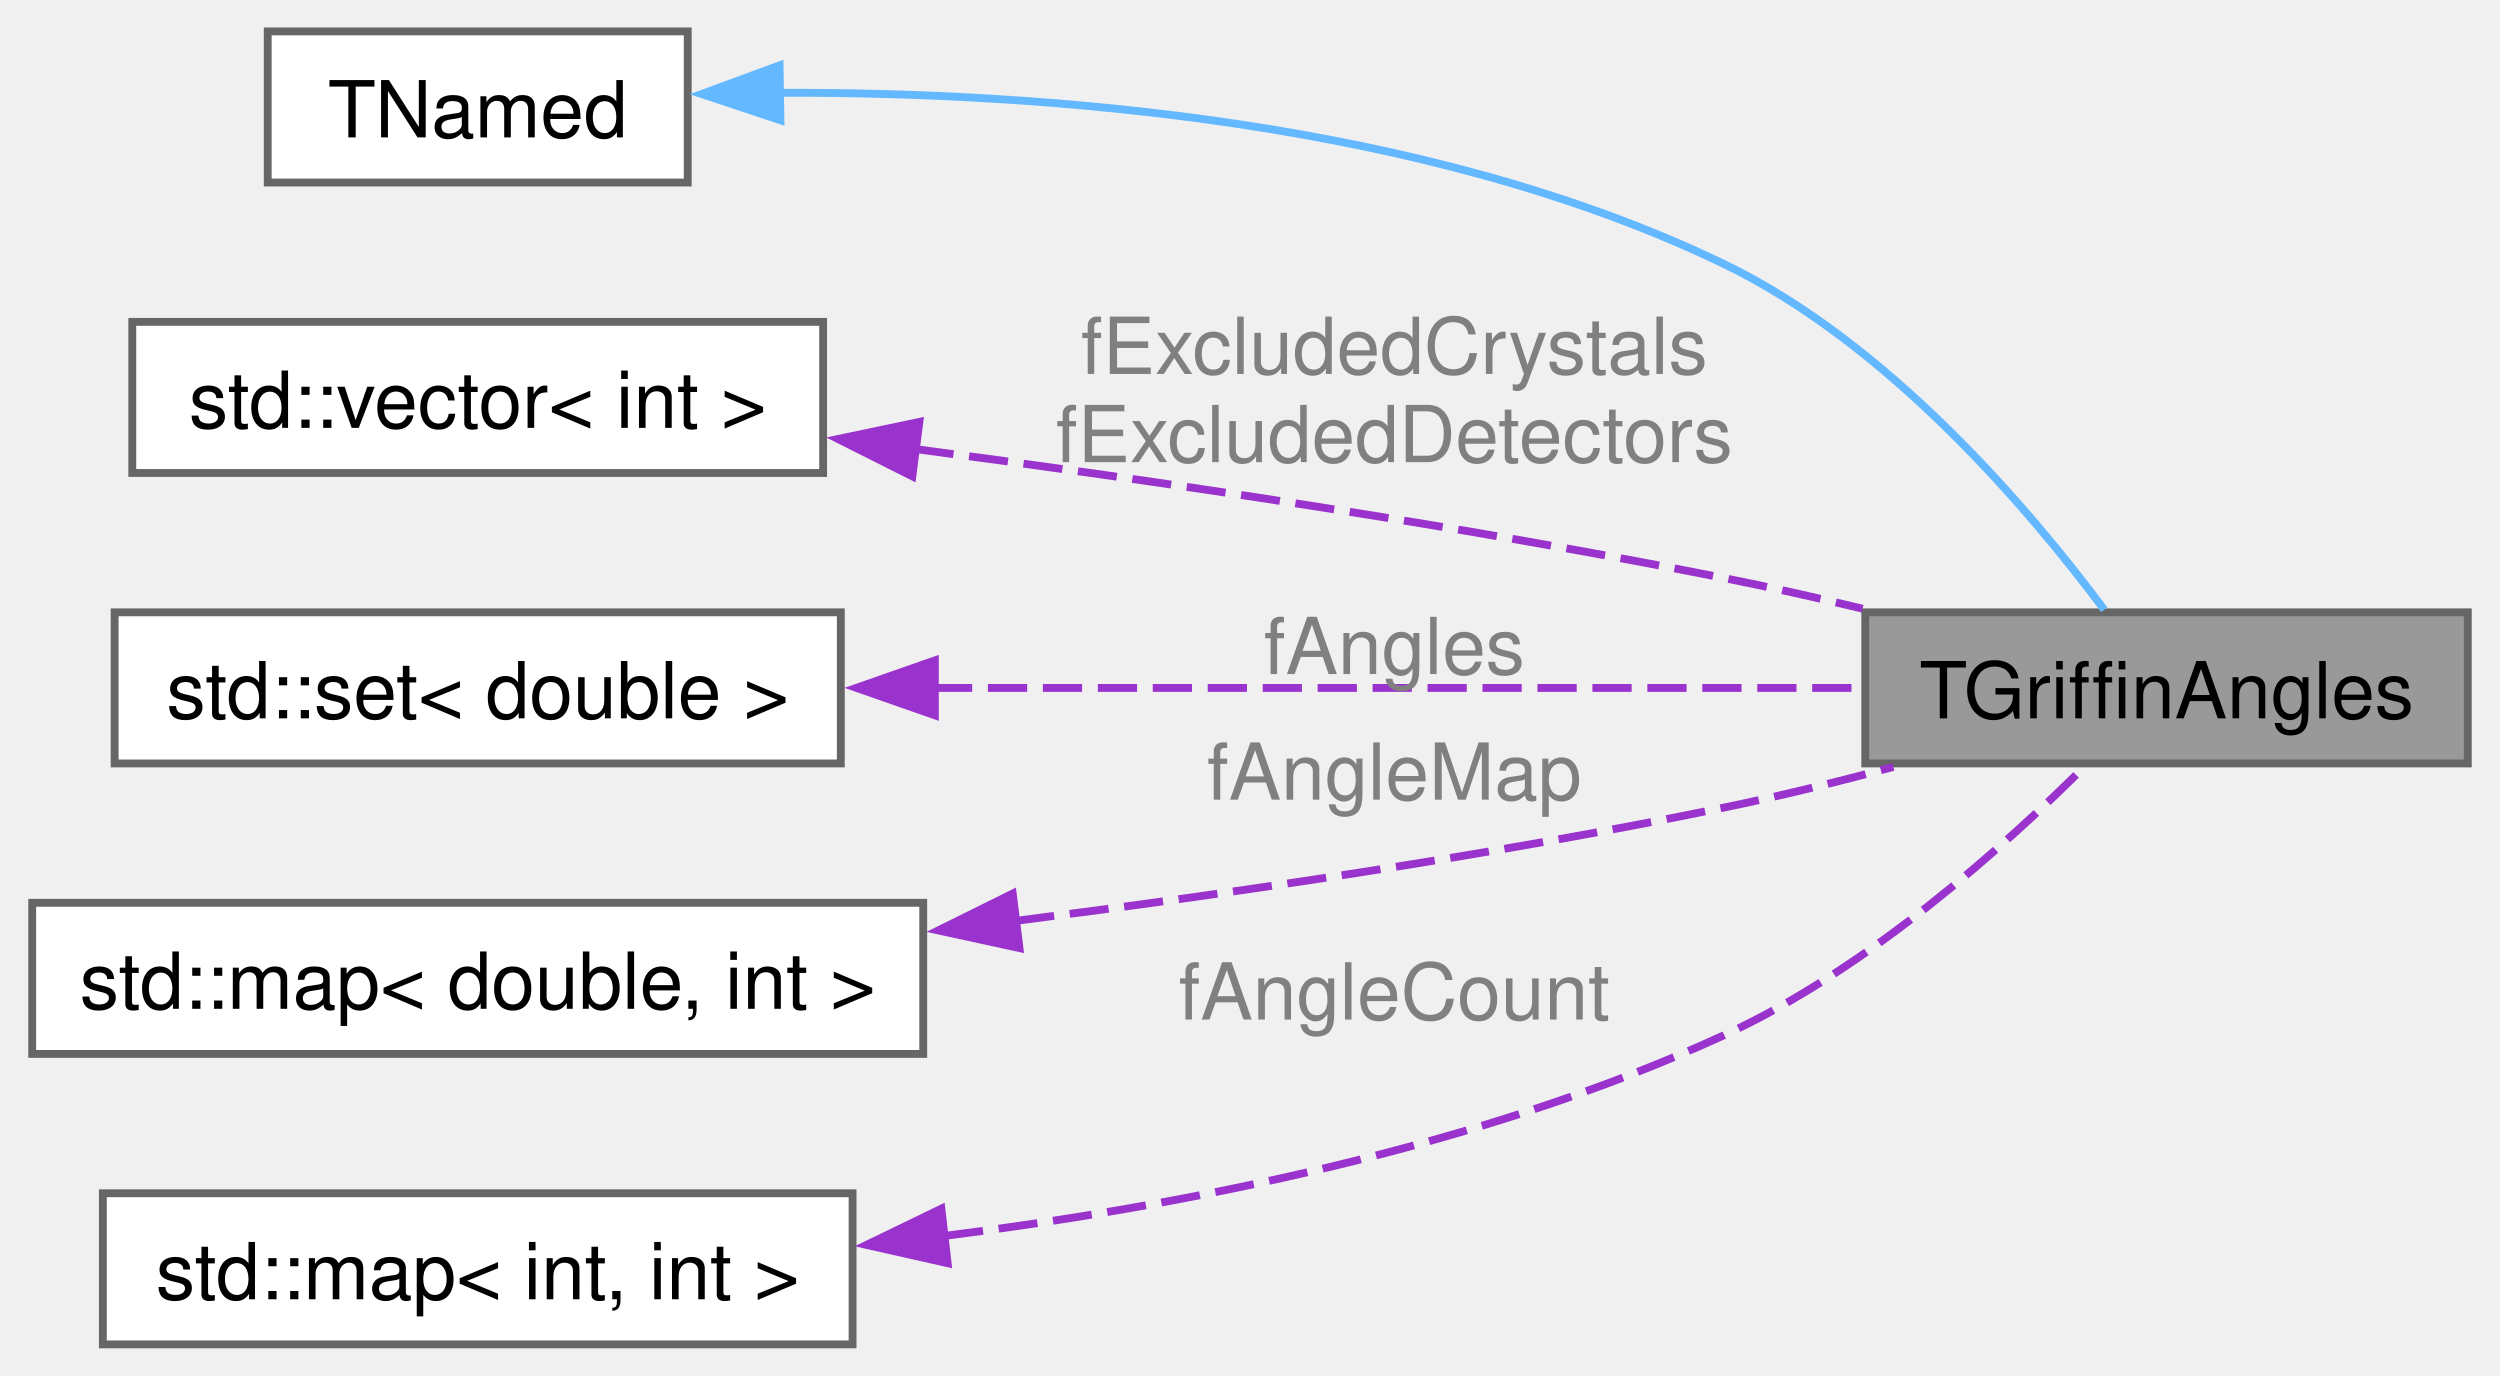
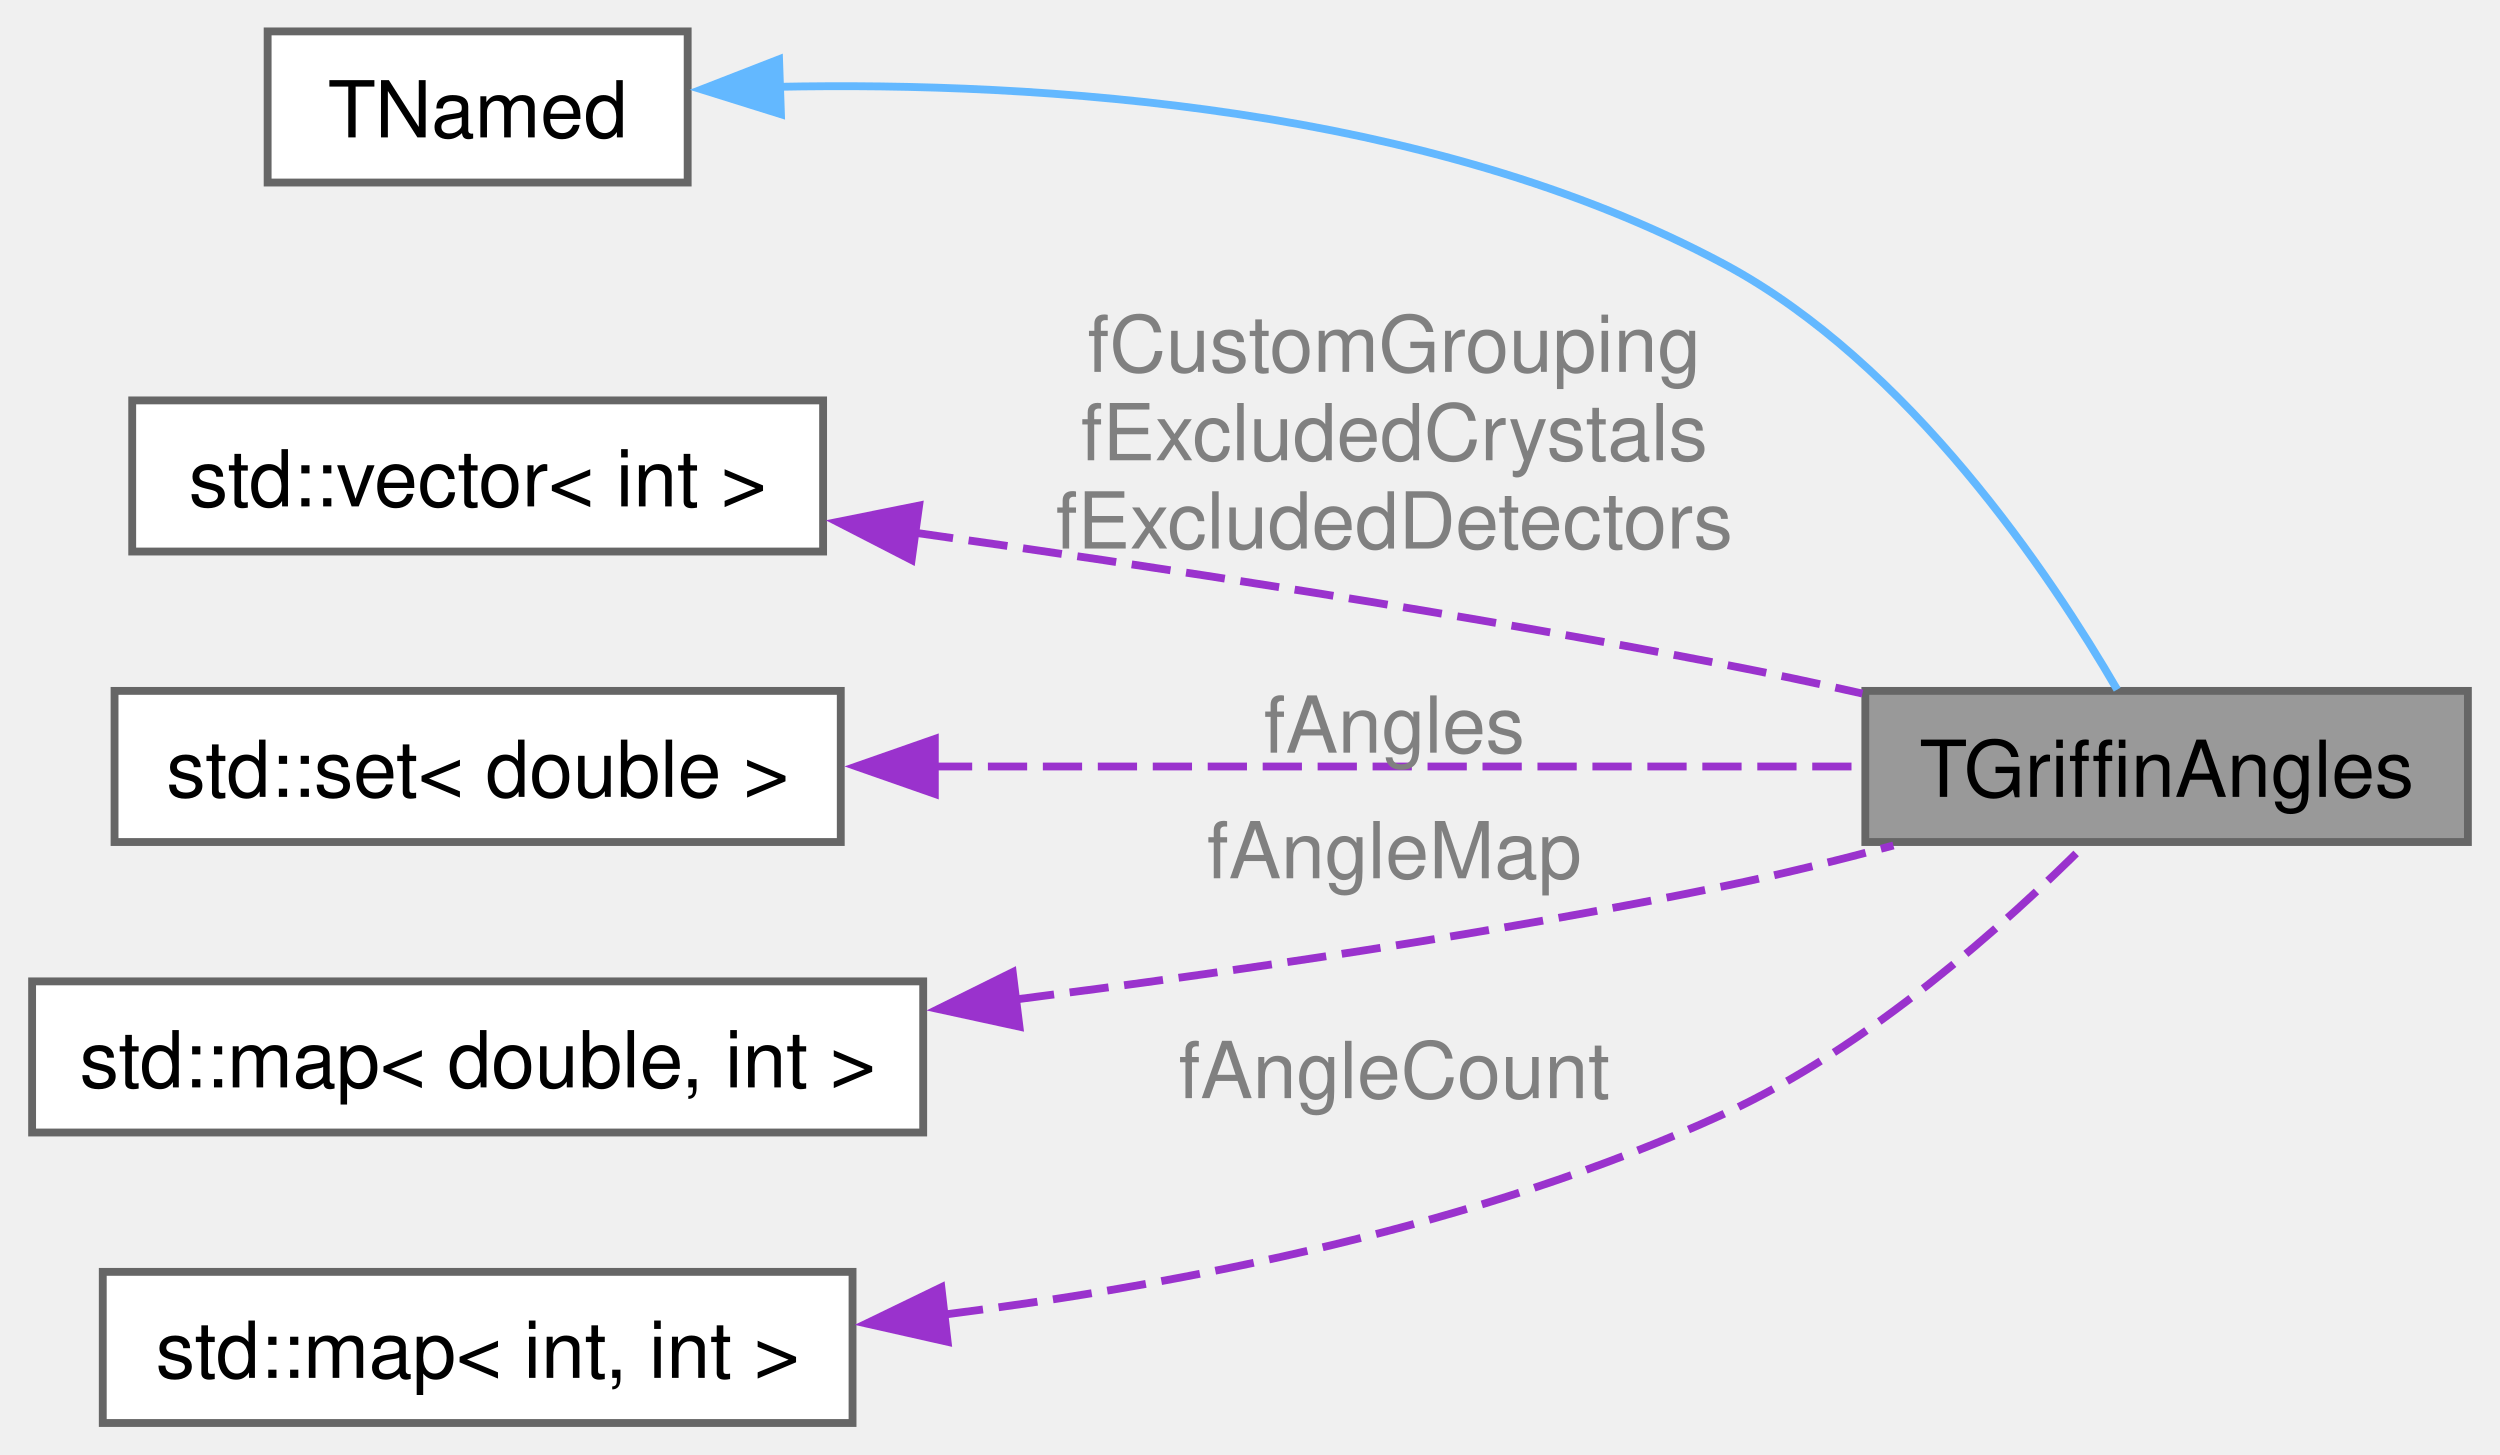
- <svg xmlns="http://www.w3.org/2000/svg" xmlns:xlink="http://www.w3.org/1999/xlink" width="318pt" height="175pt" viewBox="0.00 0.00 318.25 175.25">
-   <g id="graph0" class="graph" transform="scale(1 1) rotate(0) translate(4 171.25)">
+ <svg xmlns="http://www.w3.org/2000/svg" xmlns:xlink="http://www.w3.org/1999/xlink" width="318pt" height="185pt" viewBox="0.00 0.00 318.25 185.25">
+   <g id="graph0" class="graph" transform="scale(1 1) rotate(0) translate(4 181.25)">
    <g id="Node000001" class="node">
      <g id="a_Node000001">
        <a xlink:title=" ">
          <polygon fill="#999999" stroke="#666666" points="310.25,-93.25 233.5,-93.25 233.5,-74 310.25,-74 310.25,-93.25" />
          <text text-anchor="middle" x="271.88" y="-79.75" font-family="Helvetica,sans-Serif" font-size="10.00">TGriffinAngles</text>
        </a>
      </g>
    </g>
    <g id="Node000002" class="node">
      <g id="a_Node000002">
        <a xlink:title=" ">
-           <polygon fill="white" stroke="#666666" points="83.5,-167.25 30,-167.25 30,-148 83.5,-148 83.5,-167.25" />
-           <text text-anchor="middle" x="56.75" y="-153.75" font-family="Helvetica,sans-Serif" font-size="10.00">TNamed</text>
+           <polygon fill="white" stroke="#666666" points="83.5,-177.25 30,-177.25 30,-158 83.5,-158 83.5,-177.25" />
+           <text text-anchor="middle" x="56.75" y="-163.75" font-family="Helvetica,sans-Serif" font-size="10.00">TNamed</text>
        </a>
      </g>
    </g>
    <g id="edge1_Node000001_Node000002" class="edge">
      <g id="a_edge1_Node000001_Node000002">
        <a xlink:title=" ">
-           <path fill="none" stroke="#63b8ff" d="M95.21,-159.43C128.42,-159.54 177.41,-156 215.5,-137.62 236.54,-127.47 254.56,-106.17 263.95,-93.57" />
-           <polygon fill="#63b8ff" stroke="#63b8ff" points="95.31,-155.93 85.26,-159.27 95.2,-162.93 95.31,-155.93" />
+           <path fill="none" stroke="#63b8ff" d="M94.88,-170.19C128.35,-170.87 177.95,-167.74 215.5,-147.62 239.07,-135 257.12,-107.98 265.58,-93.41" />
+           <polygon fill="#63b8ff" stroke="#63b8ff" points="95.38,-166.7 85.27,-169.86 95.14,-173.7 95.38,-166.7" />
        </a>
      </g>
    </g>
    <g id="Node000003" class="node">
      <g id="a_Node000003">
        <a xlink:title=" ">
          <polygon fill="white" stroke="#666666" points="100.75,-130.25 12.75,-130.25 12.75,-111 100.75,-111 100.75,-130.25" />
          <text text-anchor="middle" x="56.75" y="-116.75" font-family="Helvetica,sans-Serif" font-size="10.00">std::vector&lt; int &gt;</text>
        </a>
      </g>
    </g>
    <g id="edge2_Node000001_Node000003" class="edge">
      <g id="a_edge2_Node000001_Node000003">
        <a xlink:title=" ">
-           <path fill="none" stroke="#9a32cd" stroke-dasharray="5,2" d="M112.4,-114.06C142.87,-110.05 181.44,-104.39 215.5,-97.62 221.24,-96.48 227.27,-95.13 233.16,-93.71" />
-           <polygon fill="#9a32cd" stroke="#9a32cd" points="112.11,-110.57 102.64,-115.33 113.01,-117.51 112.11,-110.57" />
+           <path fill="none" stroke="#9a32cd" stroke-dasharray="5,2" d="M112.35,-113.41C142.8,-109.11 181.37,-103.22 215.5,-96.62 221.22,-95.52 227.25,-94.23 233.13,-92.91" />
+           <polygon fill="#9a32cd" stroke="#9a32cd" points="112.02,-109.92 102.59,-114.77 112.98,-116.86 112.02,-109.92" />
        </a>
      </g>
-       <text text-anchor="middle" x="173.5" y="-123.62" font-family="Helvetica,sans-Serif" font-size="10.00" fill="grey"> fExcludedCrystals</text>
-       <text text-anchor="middle" x="173.5" y="-112.38" font-family="Helvetica,sans-Serif" font-size="10.00" fill="grey">fExcludedDetectors</text>
+       <text text-anchor="middle" x="173.5" y="-133.88" font-family="Helvetica,sans-Serif" font-size="10.00" fill="grey"> fCustomGrouping</text>
+       <text text-anchor="middle" x="173.5" y="-122.62" font-family="Helvetica,sans-Serif" font-size="10.00" fill="grey">fExcludedCrystals</text>
+       <text text-anchor="middle" x="173.5" y="-111.38" font-family="Helvetica,sans-Serif" font-size="10.00" fill="grey">fExcludedDetectors</text>
    </g>
    <g id="Node000004" class="node">
      <g id="a_Node000004">
        <a xlink:title=" ">
          <polygon fill="white" stroke="#666666" points="103,-93.25 10.5,-93.25 10.5,-74 103,-74 103,-93.25" />
          <text text-anchor="middle" x="56.75" y="-79.75" font-family="Helvetica,sans-Serif" font-size="10.00">std::set&lt; double &gt;</text>
        </a>
      </g>
    </g>
    <g id="edge3_Node000001_Node000004" class="edge">
      <g id="a_edge3_Node000001_Node000004">
        <a xlink:title=" ">
          <path fill="none" stroke="#9a32cd" stroke-dasharray="5,2" d="M114.74,-83.62C152.22,-83.62 200.23,-83.62 233.05,-83.62" />
          <polygon fill="#9a32cd" stroke="#9a32cd" points="114.98,-80.13 104.98,-83.63 114.98,-87.13 114.98,-80.13" />
        </a>
      </g>
      <text text-anchor="middle" x="173.5" y="-85.38" font-family="Helvetica,sans-Serif" font-size="10.00" fill="grey"> fAngles</text>
    </g>
    <g id="Node000005" class="node">
      <g id="a_Node000005">
        <a xlink:title=" ">
          <polygon fill="white" stroke="#666666" points="113.5,-56.25 0,-56.25 0,-37 113.5,-37 113.5,-56.25" />
          <text text-anchor="middle" x="56.75" y="-42.75" font-family="Helvetica,sans-Serif" font-size="10.00">std::map&lt; double, int &gt;</text>
        </a>
      </g>
    </g>
    <g id="edge4_Node000001_Node000005" class="edge">
      <g id="a_edge4_Node000001_Node000005">
        <a xlink:title=" ">
          <path fill="none" stroke="#9a32cd" stroke-dasharray="5,2" d="M125.21,-53.94C153.28,-57.5 186.11,-62.33 215.5,-68.38 222.53,-69.82 229.99,-71.66 237.08,-73.56" />
          <polygon fill="#9a32cd" stroke="#9a32cd" points="125.76,-50.48 115.41,-52.73 124.9,-57.43 125.76,-50.48" />
        </a>
      </g>
      <text text-anchor="middle" x="173.5" y="-69.38" font-family="Helvetica,sans-Serif" font-size="10.00" fill="grey"> fAngleMap</text>
    </g>
    <g id="Node000006" class="node">
      <g id="a_Node000006">
        <a xlink:title=" ">
          <polygon fill="white" stroke="#666666" points="104.5,-19.25 9,-19.25 9,0 104.5,0 104.5,-19.25" />
          <text text-anchor="middle" x="56.75" y="-5.75" font-family="Helvetica,sans-Serif" font-size="10.00">std::map&lt; int, int &gt;</text>
        </a>
      </g>
    </g>
    <g id="edge5_Node000001_Node000006" class="edge">
      <g id="a_edge5_Node000001_Node000006">
        <a xlink:title=" ">
          <path fill="none" stroke="#9a32cd" stroke-dasharray="5,2" d="M116.16,-13.81C146.83,-17.67 184.39,-25.1 215.5,-39.38 233.84,-47.79 251.41,-63.59 261.67,-73.85" />
          <polygon fill="#9a32cd" stroke="#9a32cd" points="116.61,-10.34 106.27,-12.67 115.81,-17.29 116.61,-10.34" />
        </a>
      </g>
      <text text-anchor="middle" x="173.5" y="-41.38" font-family="Helvetica,sans-Serif" font-size="10.00" fill="grey"> fAngleCount</text>
    </g>
  </g>
</svg>
